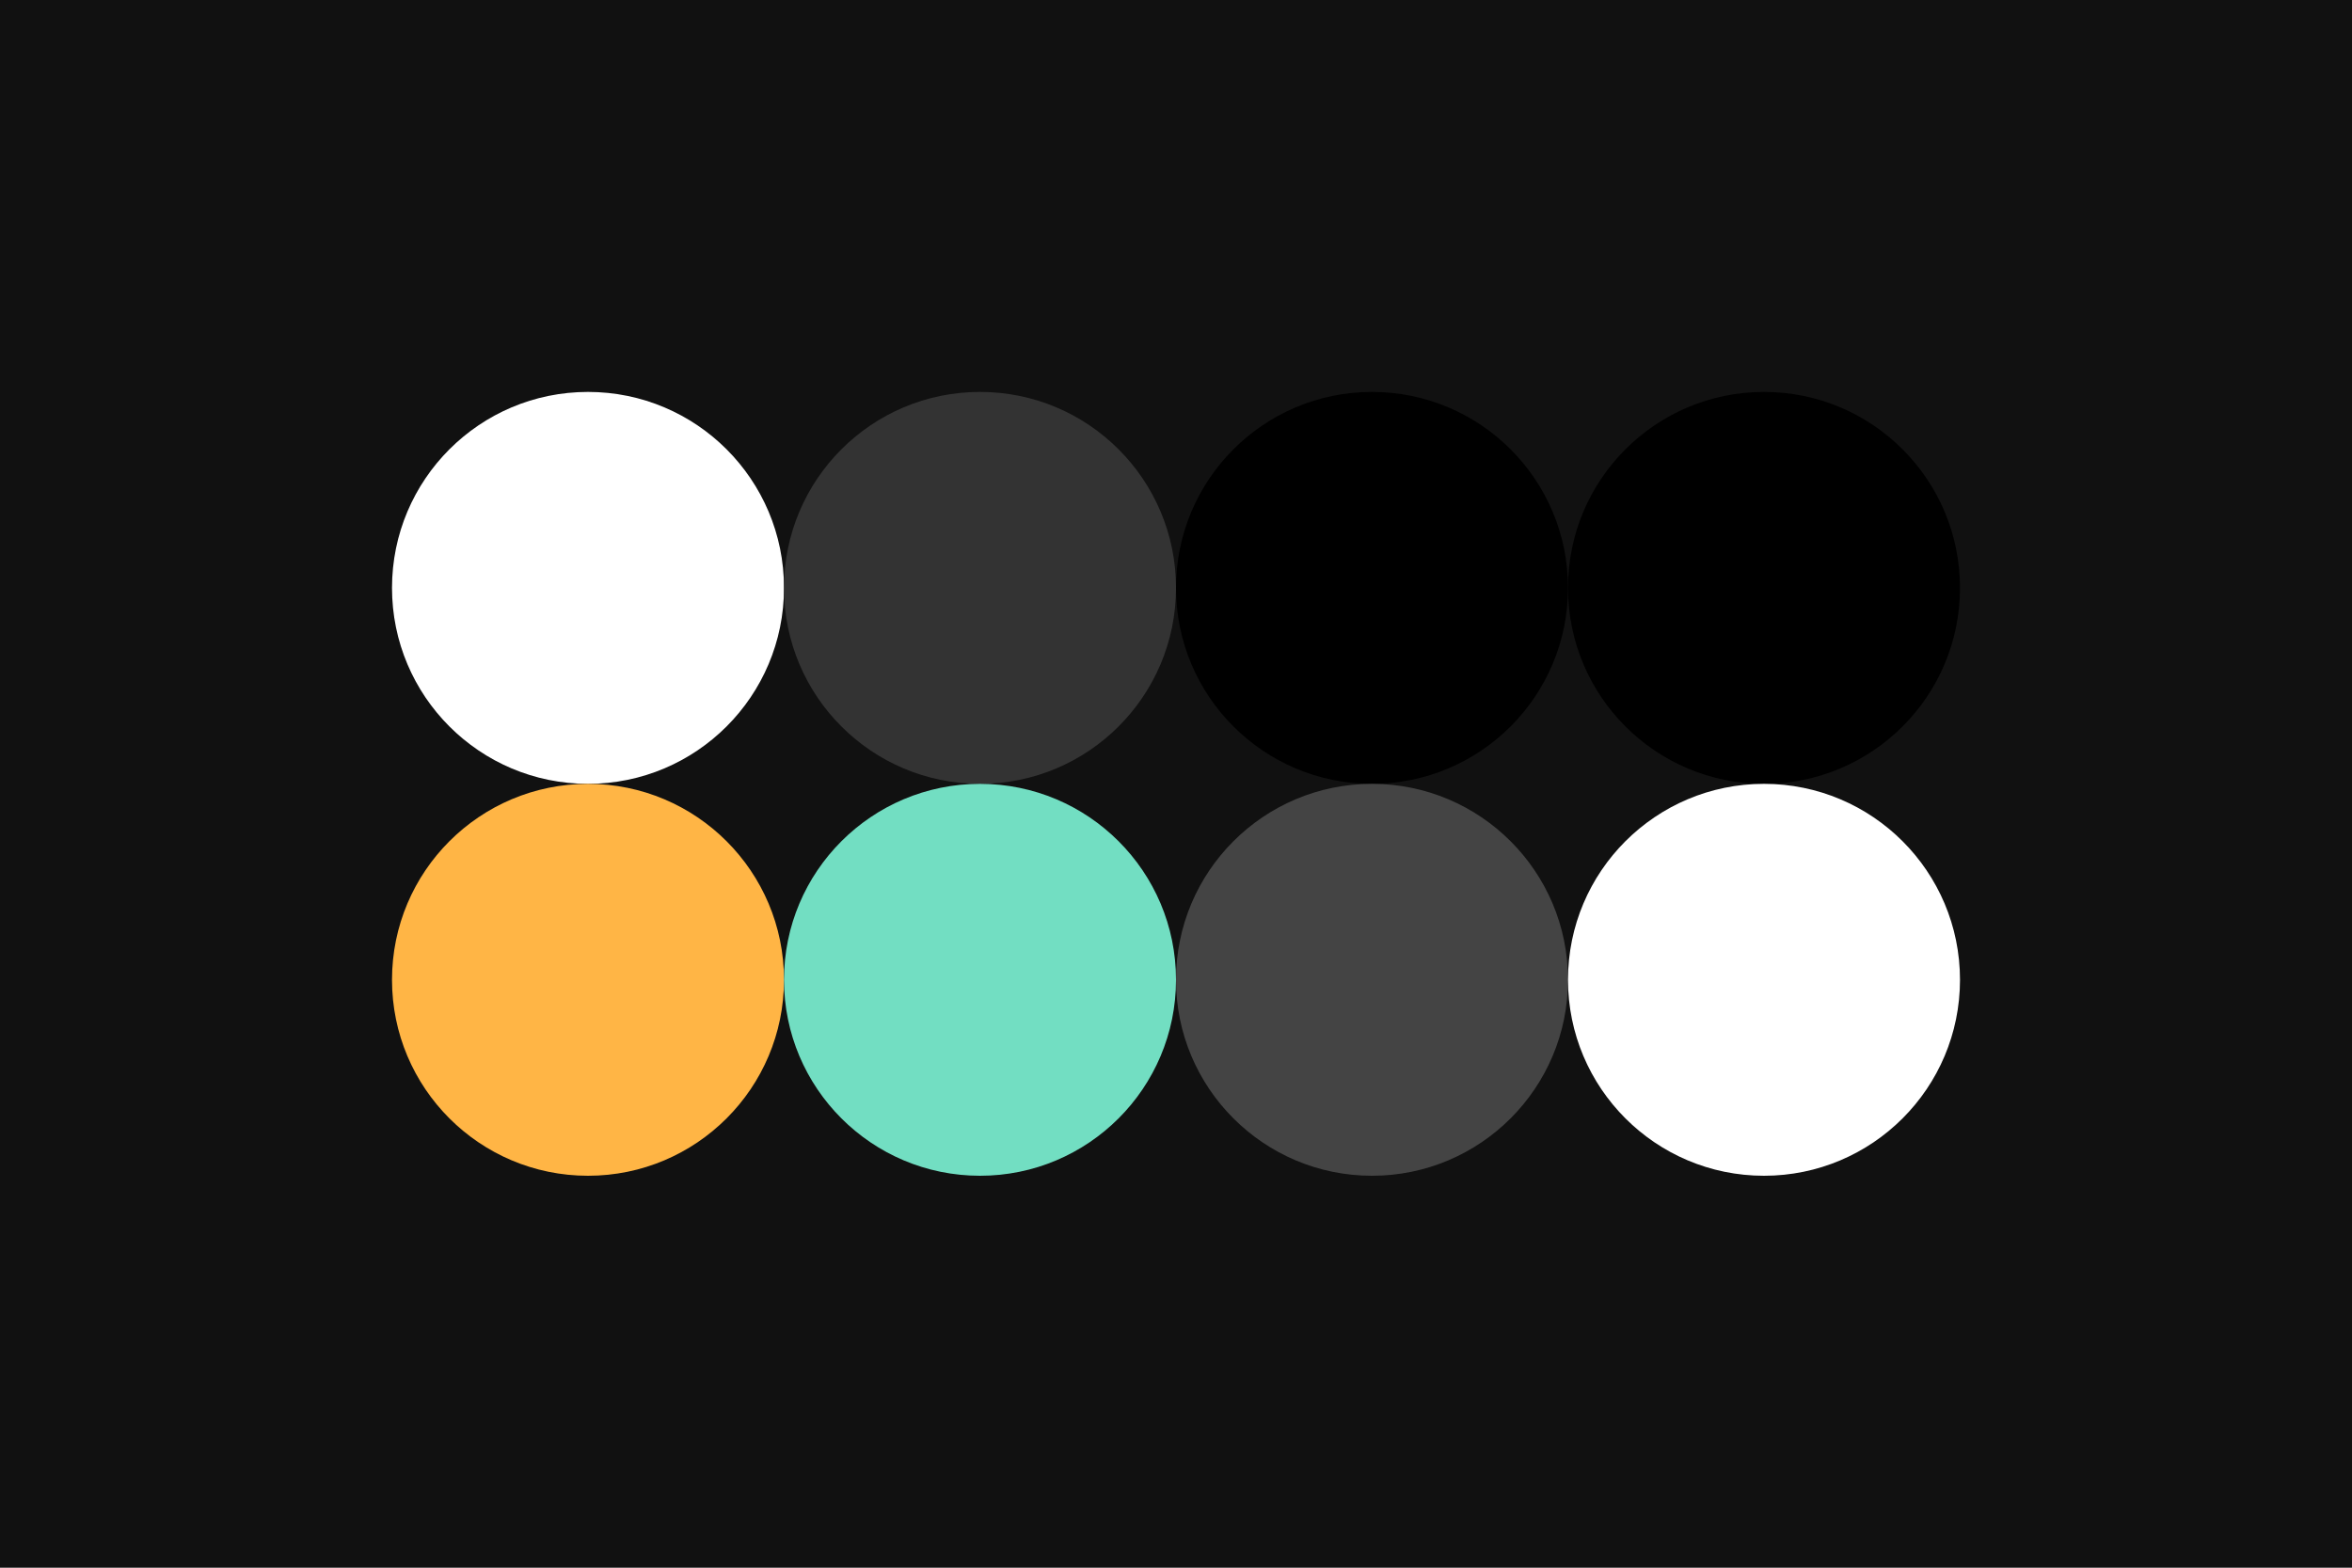
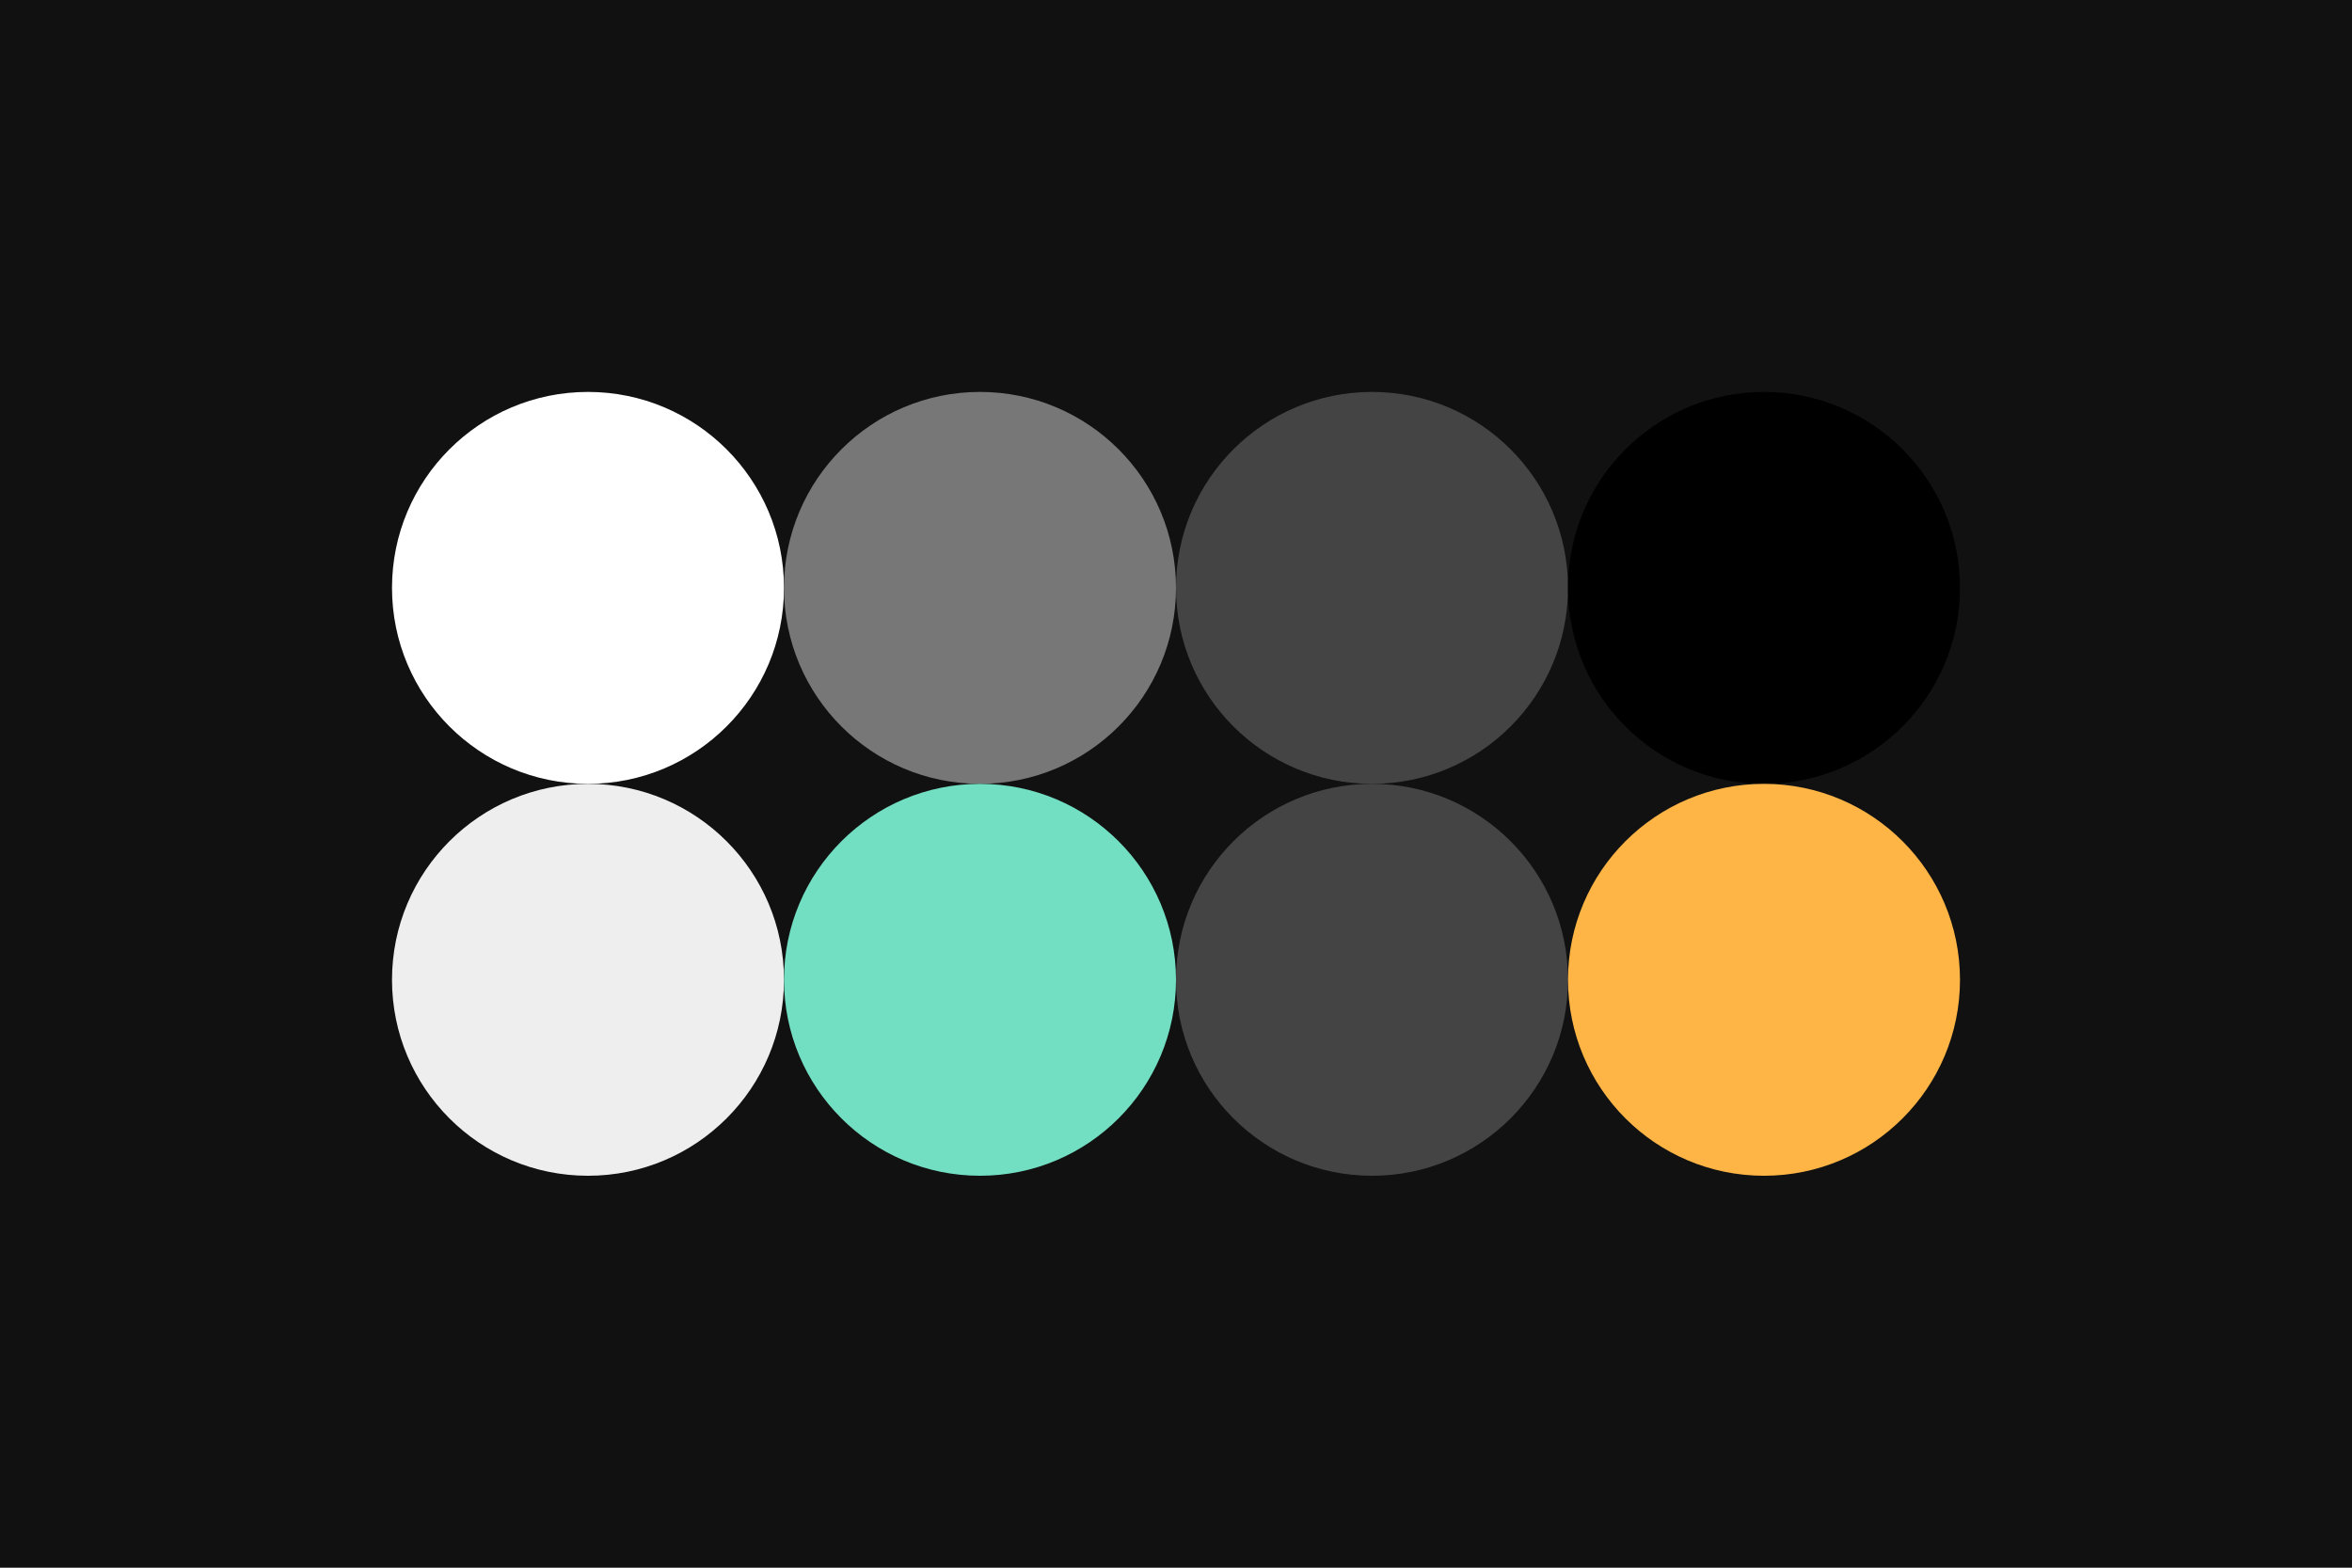
<svg xmlns="http://www.w3.org/2000/svg" width="96px" height="64px" baseProfile="full" version="1.1">
  <rect width="96" height="64" id="background" fill="#111111" />
  <circle cx="24" cy="24" r="8" id="f_high" fill="#ffffff" />
-   <circle cx="40" cy="24" r="8" id="f_med" fill="#333333" />
-   <circle cx="56" cy="24" r="8" id="f_low" fill="#000000" />
+   <circle cx="40" cy="24" r="8" id="f_med" fill="#777777" />
+   <circle cx="56" cy="24" r="8" id="f_low" fill="#444444" />
  <circle cx="72" cy="24" r="8" id="f_inv" fill="#000000" />
-   <circle cx="24" cy="40" r="8" id="b_high" fill="#ffb545" />
+   <circle cx="24" cy="40" r="8" id="b_high" fill="#eeeeee" />
  <circle cx="40" cy="40" r="8" id="b_med" fill="#72dec2" />
  <circle cx="56" cy="40" r="8" id="b_low" fill="#444444" />
-   <circle cx="72" cy="40" r="8" id="b_inv" fill="#ffffff" />
+   <circle cx="72" cy="40" r="8" id="b_inv" fill="#ffb545" />
</svg>
